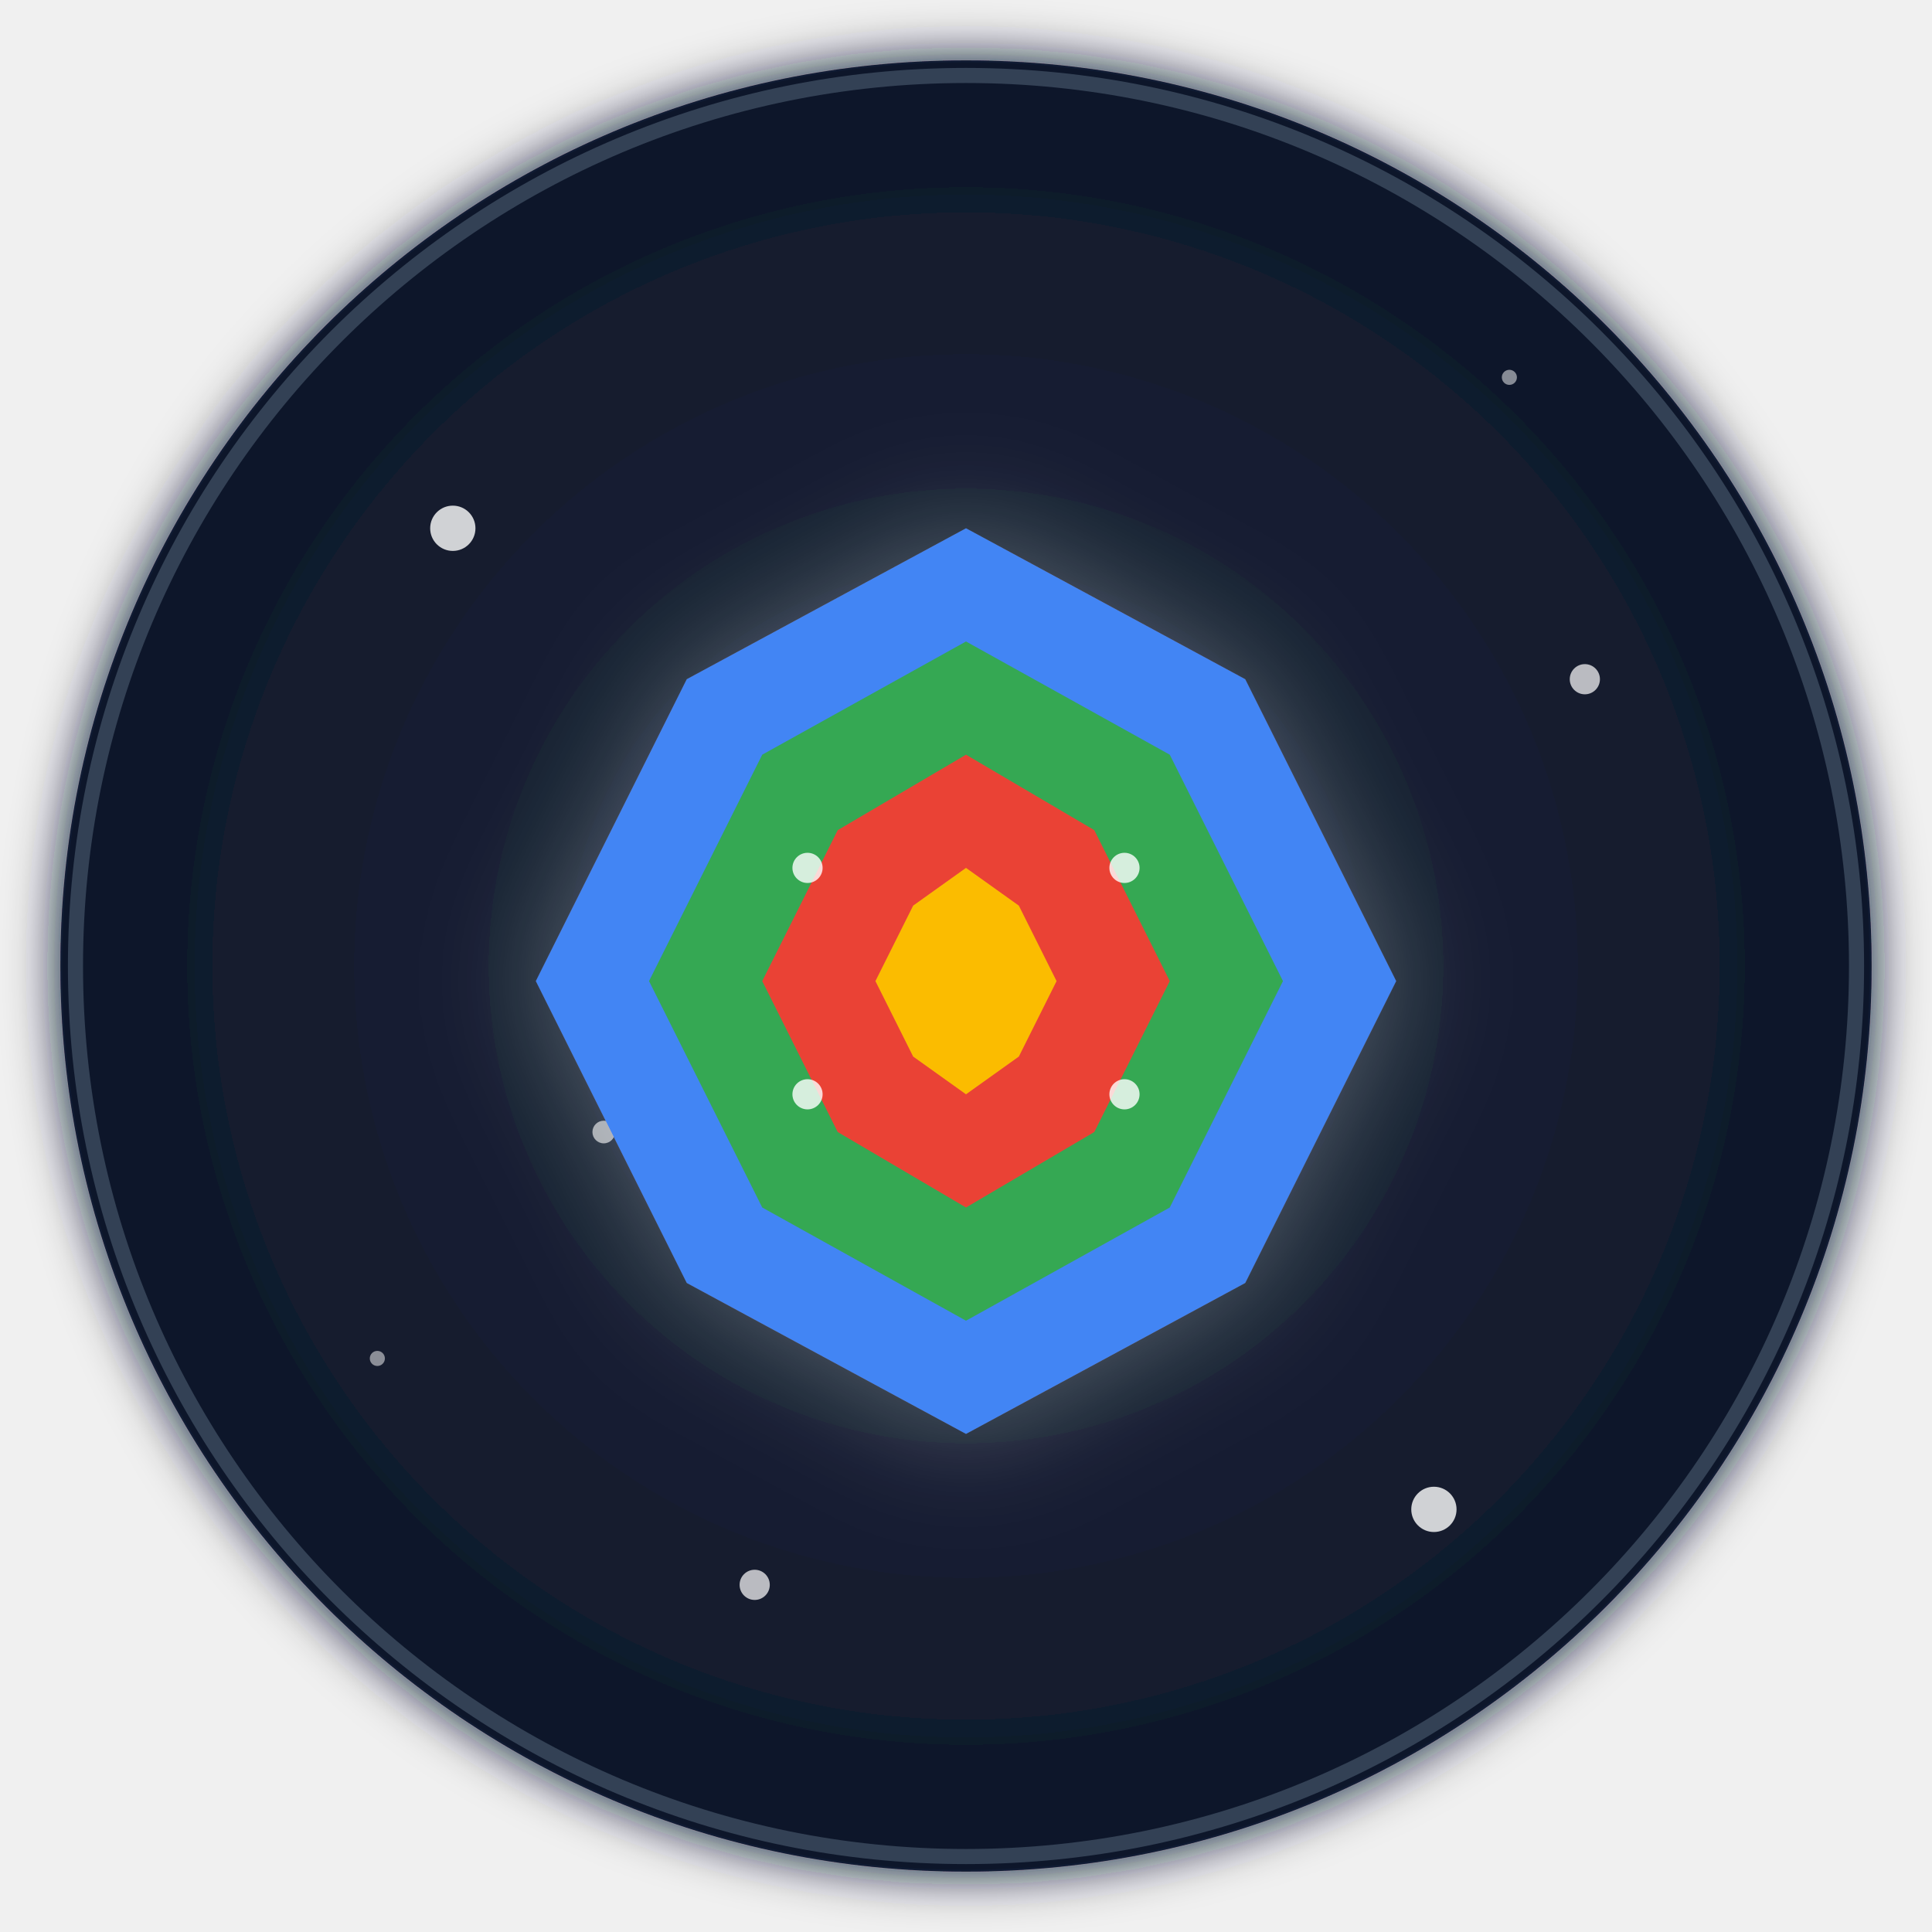
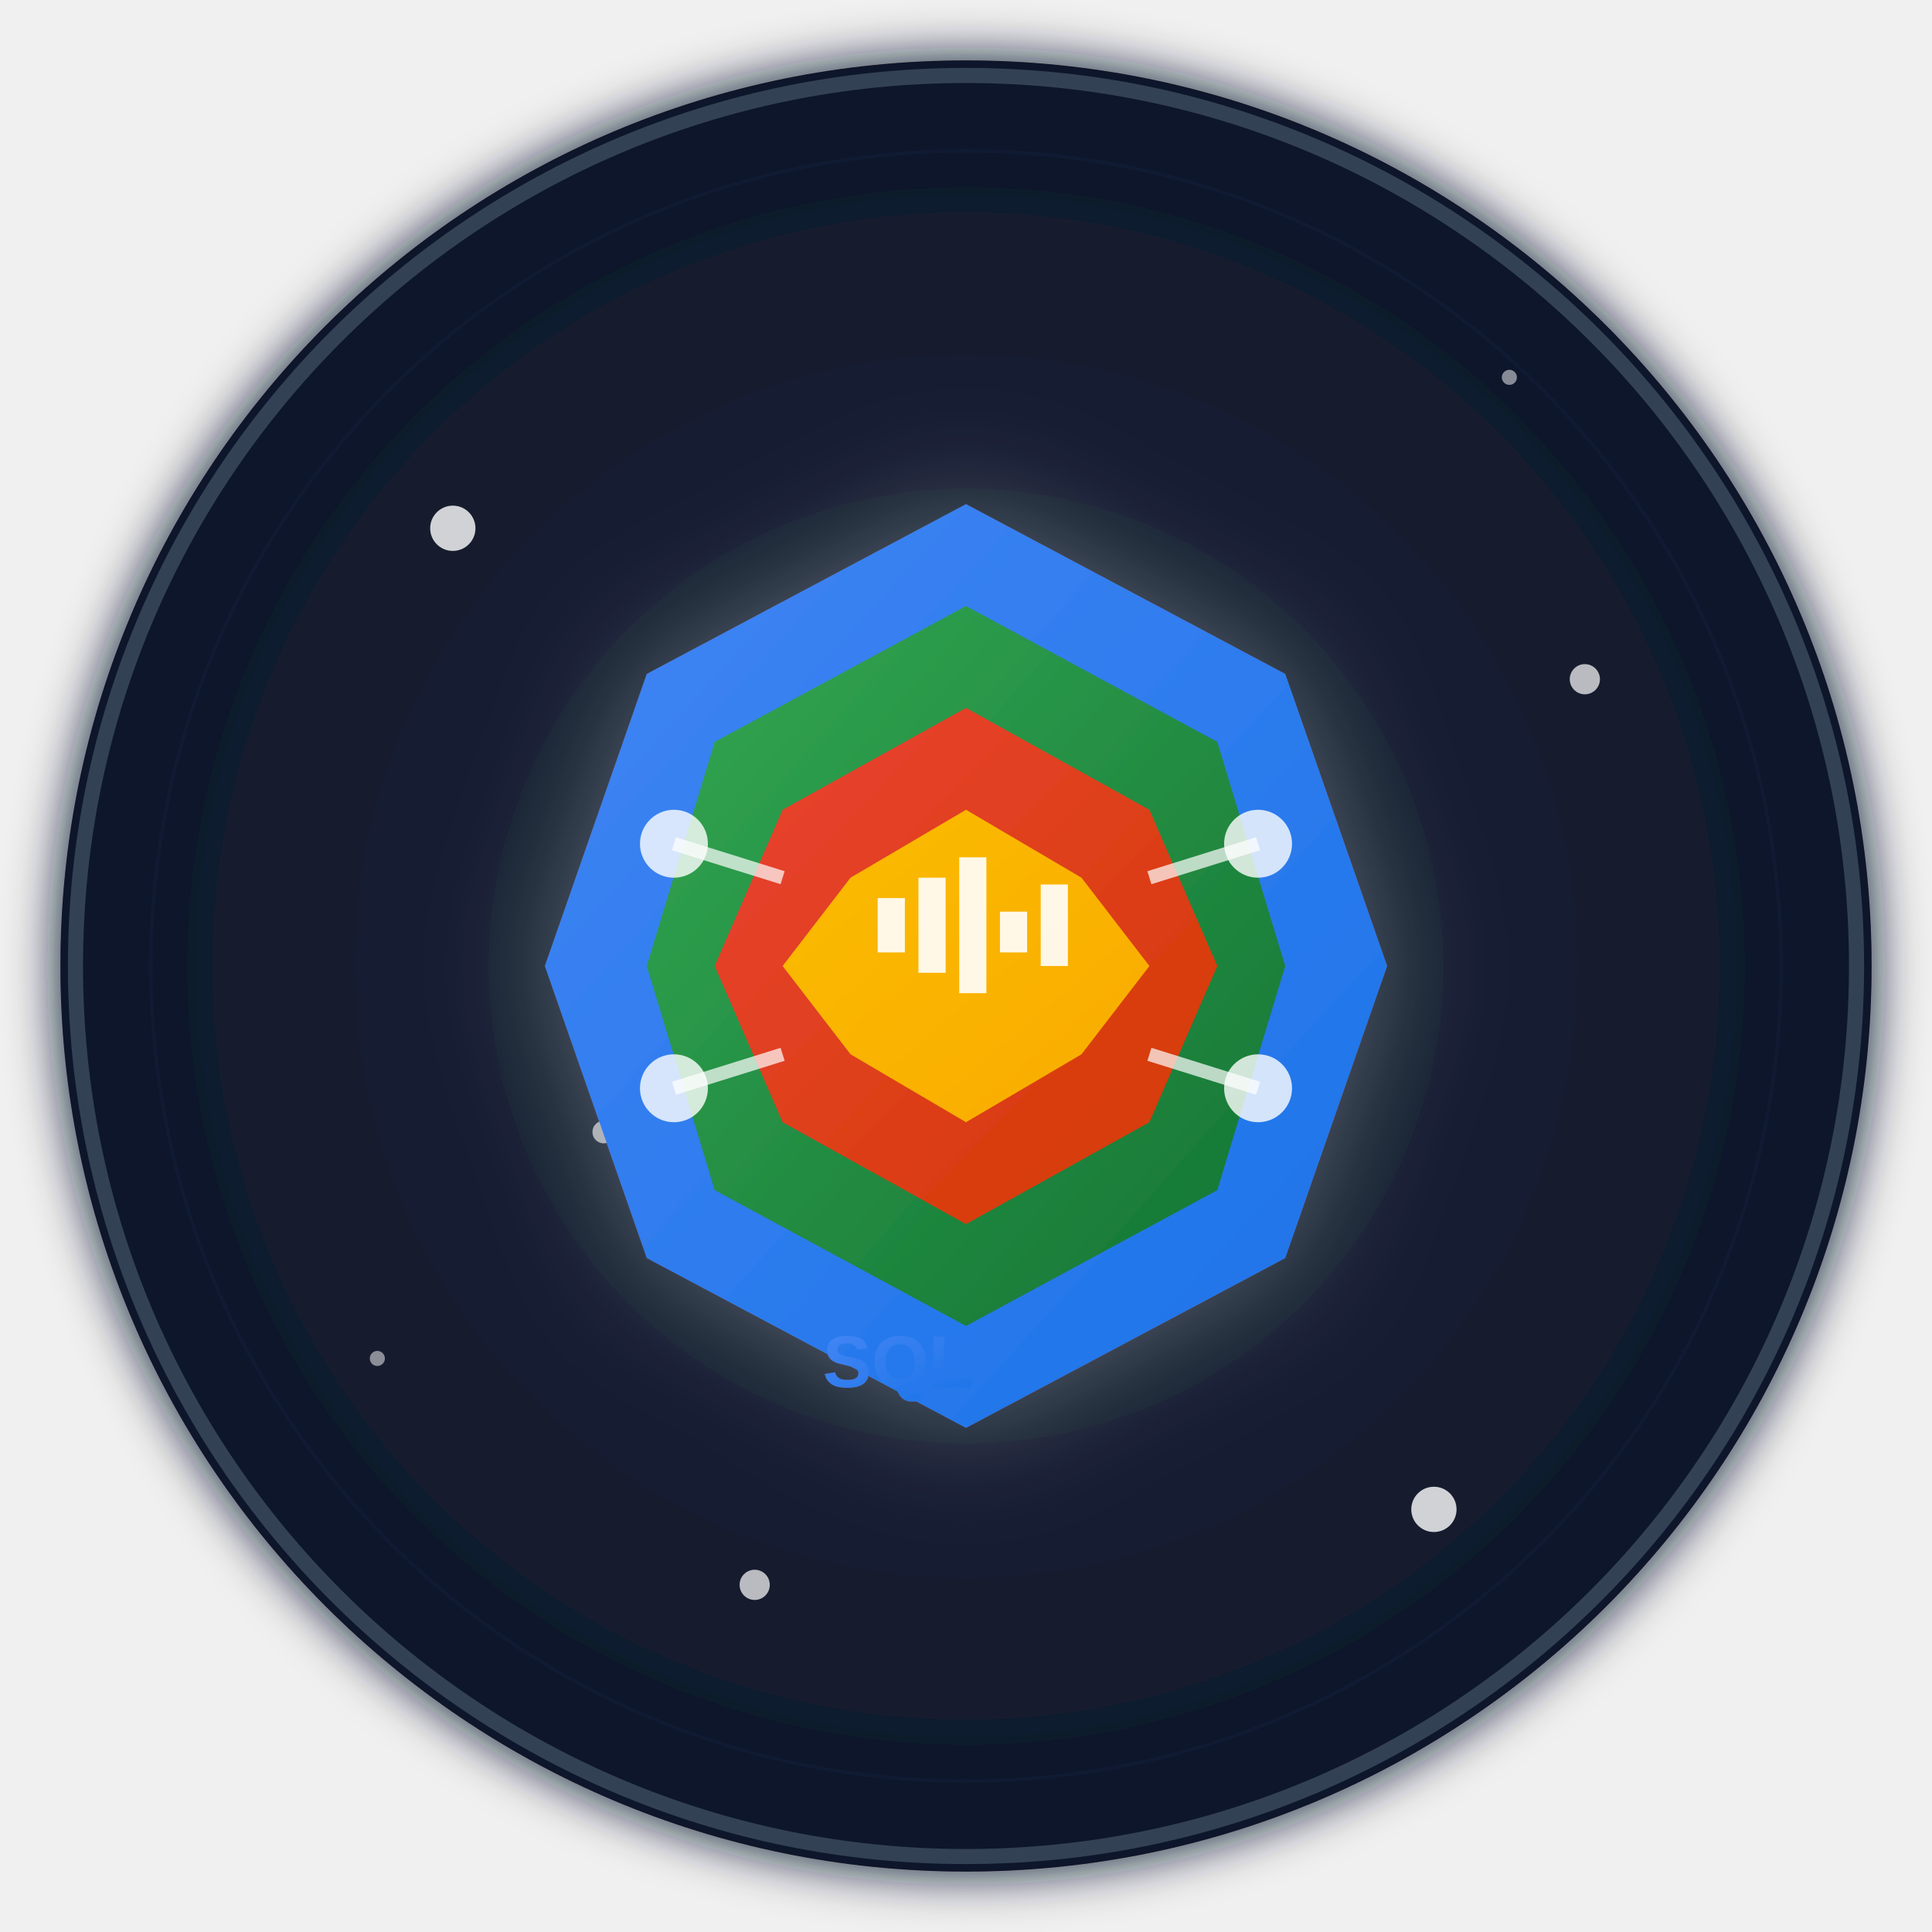
<svg xmlns="http://www.w3.org/2000/svg" width="256" height="256" viewBox="0 0 256 256" fill="none">
  <defs>
    <radialGradient id="grad1" cx="50%" cy="50%" r="50%" fx="50%" fy="50%">
      <stop offset="0%" style="stop-color:#1e293b;stop-opacity:1" />
      <stop offset="100%" style="stop-color:#0f172a;stop-opacity:1" />
    </radialGradient>
    <filter id="glow">
      <feGaussianBlur stdDeviation="3.5" result="coloredBlur" />
      <feMerge>
        <feMergeNode in="coloredBlur" />
        <feMergeNode in="SourceGraphic" />
      </feMerge>
    </filter>
  </defs>
  <circle cx="128" cy="128" r="120" fill="url(#grad1)" filter="url(#glow)" />
  <circle cx="128" cy="128" r="118" fill="transparent" stroke="#334155" stroke-width="2" />
  <circle cx="60" cy="70" r="3" fill="white" opacity="0.8" />
  <circle cx="190" cy="200" r="3" fill="white" opacity="0.8" />
  <circle cx="100" cy="210" r="2" fill="white" opacity="0.7" />
  <circle cx="210" cy="90" r="2" fill="white" opacity="0.7" />
  <circle cx="80" cy="150" r="1.5" fill="white" opacity="0.6" />
  <circle cx="170" cy="120" r="1.5" fill="white" opacity="0.6" />
  <circle cx="50" cy="180" r="1" fill="white" opacity="0.5" />
  <circle cx="200" cy="50" r="1" fill="white" opacity="0.5" />
  <g style="filter: drop-shadow(0 0 8px rgba(255, 255, 255, 0.3));">
-     <g transform="translate(128, 128) scale(1.0) translate(-128, -128)">
-       <path d="M128 70 L165 90 L185 130 L165 170 L128 190 L91 170 L71 130 L91 90 Z" fill="#4285F4" />
-       <path d="M128 85 L155 100 L170 130 L155 160 L128 175 L101 160 L86 130 L101 100 Z" fill="#34A853" />
-       <path d="M128 100 L145 110 L155 130 L145 150 L128 160 L111 150 L101 130 L111 110 Z" fill="#EA4335" />
-       <path d="M128 115 L135 120 L140 130 L135 140 L128 145 L121 140 L116 130 L121 120 Z" fill="#FBBC04" />
-       <circle cx="107" cy="115" r="2" fill="white" opacity="0.8" />
-       <circle cx="149" cy="115" r="2" fill="white" opacity="0.8" />
-       <circle cx="107" cy="145" r="2" fill="white" opacity="0.8" />
-       <circle cx="149" cy="145" r="2" fill="white" opacity="0.8" />
+     <g transform="translate(128, 128) scale(0.9) translate(-128, -128)">
+       <defs>
+         <linearGradient id="bqBlue" x1="0%" y1="0%" x2="100%" y2="100%">
+           <stop offset="0%" style="stop-color:#4285F4;stop-opacity:1" />
+           <stop offset="100%" style="stop-color:#1a73e8;stop-opacity:1" />
+         </linearGradient>
+         <linearGradient id="bqGreen" x1="0%" y1="0%" x2="100%" y2="100%">
+           <stop offset="0%" style="stop-color:#34A853;stop-opacity:1" />
+           <stop offset="100%" style="stop-color:#137333;stop-opacity:1" />
+         </linearGradient>
+         <linearGradient id="bqRed" x1="0%" y1="0%" x2="100%" y2="100%">
+           <stop offset="0%" style="stop-color:#EA4335;stop-opacity:1" />
+           <stop offset="100%" style="stop-color:#d33b01;stop-opacity:1" />
+         </linearGradient>
+         <linearGradient id="bqYellow" x1="0%" y1="0%" x2="100%" y2="100%">
+           <stop offset="0%" style="stop-color:#FBBC04;stop-opacity:1" />
+           <stop offset="100%" style="stop-color:#f9ab00;stop-opacity:1" />
+         </linearGradient>
+       </defs>
+       <path d="M128 60 L175 85 L190 128 L175 171 L128 196 L81 171 L66 128 L81 85 Z" fill="url(#bqBlue)" />
+       <path d="M128 75 L165 95 L175 128 L165 161 L128 181 L91 161 L81 128 L91 95 Z" fill="url(#bqGreen)" />
+       <path d="M128 90 L155 105 L165 128 L155 151 L128 166 L101 151 L91 128 L101 105 Z" fill="url(#bqRed)" />
+       <path d="M128 105 L145 115 L155 128 L145 141 L128 151 L111 141 L101 128 L111 115 Z" fill="url(#bqYellow)" />
+       <rect x="115" y="118" width="4" height="8" fill="white" opacity="0.9" />
+       <rect x="121" y="115" width="4" height="14" fill="white" opacity="0.9" />
+       <rect x="127" y="112" width="4" height="20" fill="white" opacity="0.9" />
+       <rect x="133" y="120" width="4" height="6" fill="white" opacity="0.9" />
+       <rect x="139" y="116" width="4" height="12" fill="white" opacity="0.9" />
+       <path d="M85 110 L101 115" stroke="white" stroke-width="2" opacity="0.7" />
+       <path d="M155 115 L171 110" stroke="white" stroke-width="2" opacity="0.7" />
+       <path d="M85 146 L101 141" stroke="white" stroke-width="2" opacity="0.7" />
+       <path d="M155 141 L171 146" stroke="white" stroke-width="2" opacity="0.7" />
+       <circle cx="85" cy="110" r="5" fill="white" opacity="0.8" />
+       <circle cx="171" cy="110" r="5" fill="white" opacity="0.8" />
+       <circle cx="85" cy="146" r="5" fill="white" opacity="0.8" />
+       <circle cx="171" cy="146" r="5" fill="white" opacity="0.8" />
+       <g transform="translate(118,190) scale(0.6)">
+         <text font-family="Arial, sans-serif" font-size="18" font-weight="bold" fill="url(#bqBlue)" text-anchor="middle">SQL</text>
+       </g>
      <circle cx="128" cy="128" r="120" fill="none" stroke="#4285F4" stroke-width="0.5" opacity="0.05" />
    </g>
  </g>
</svg>
